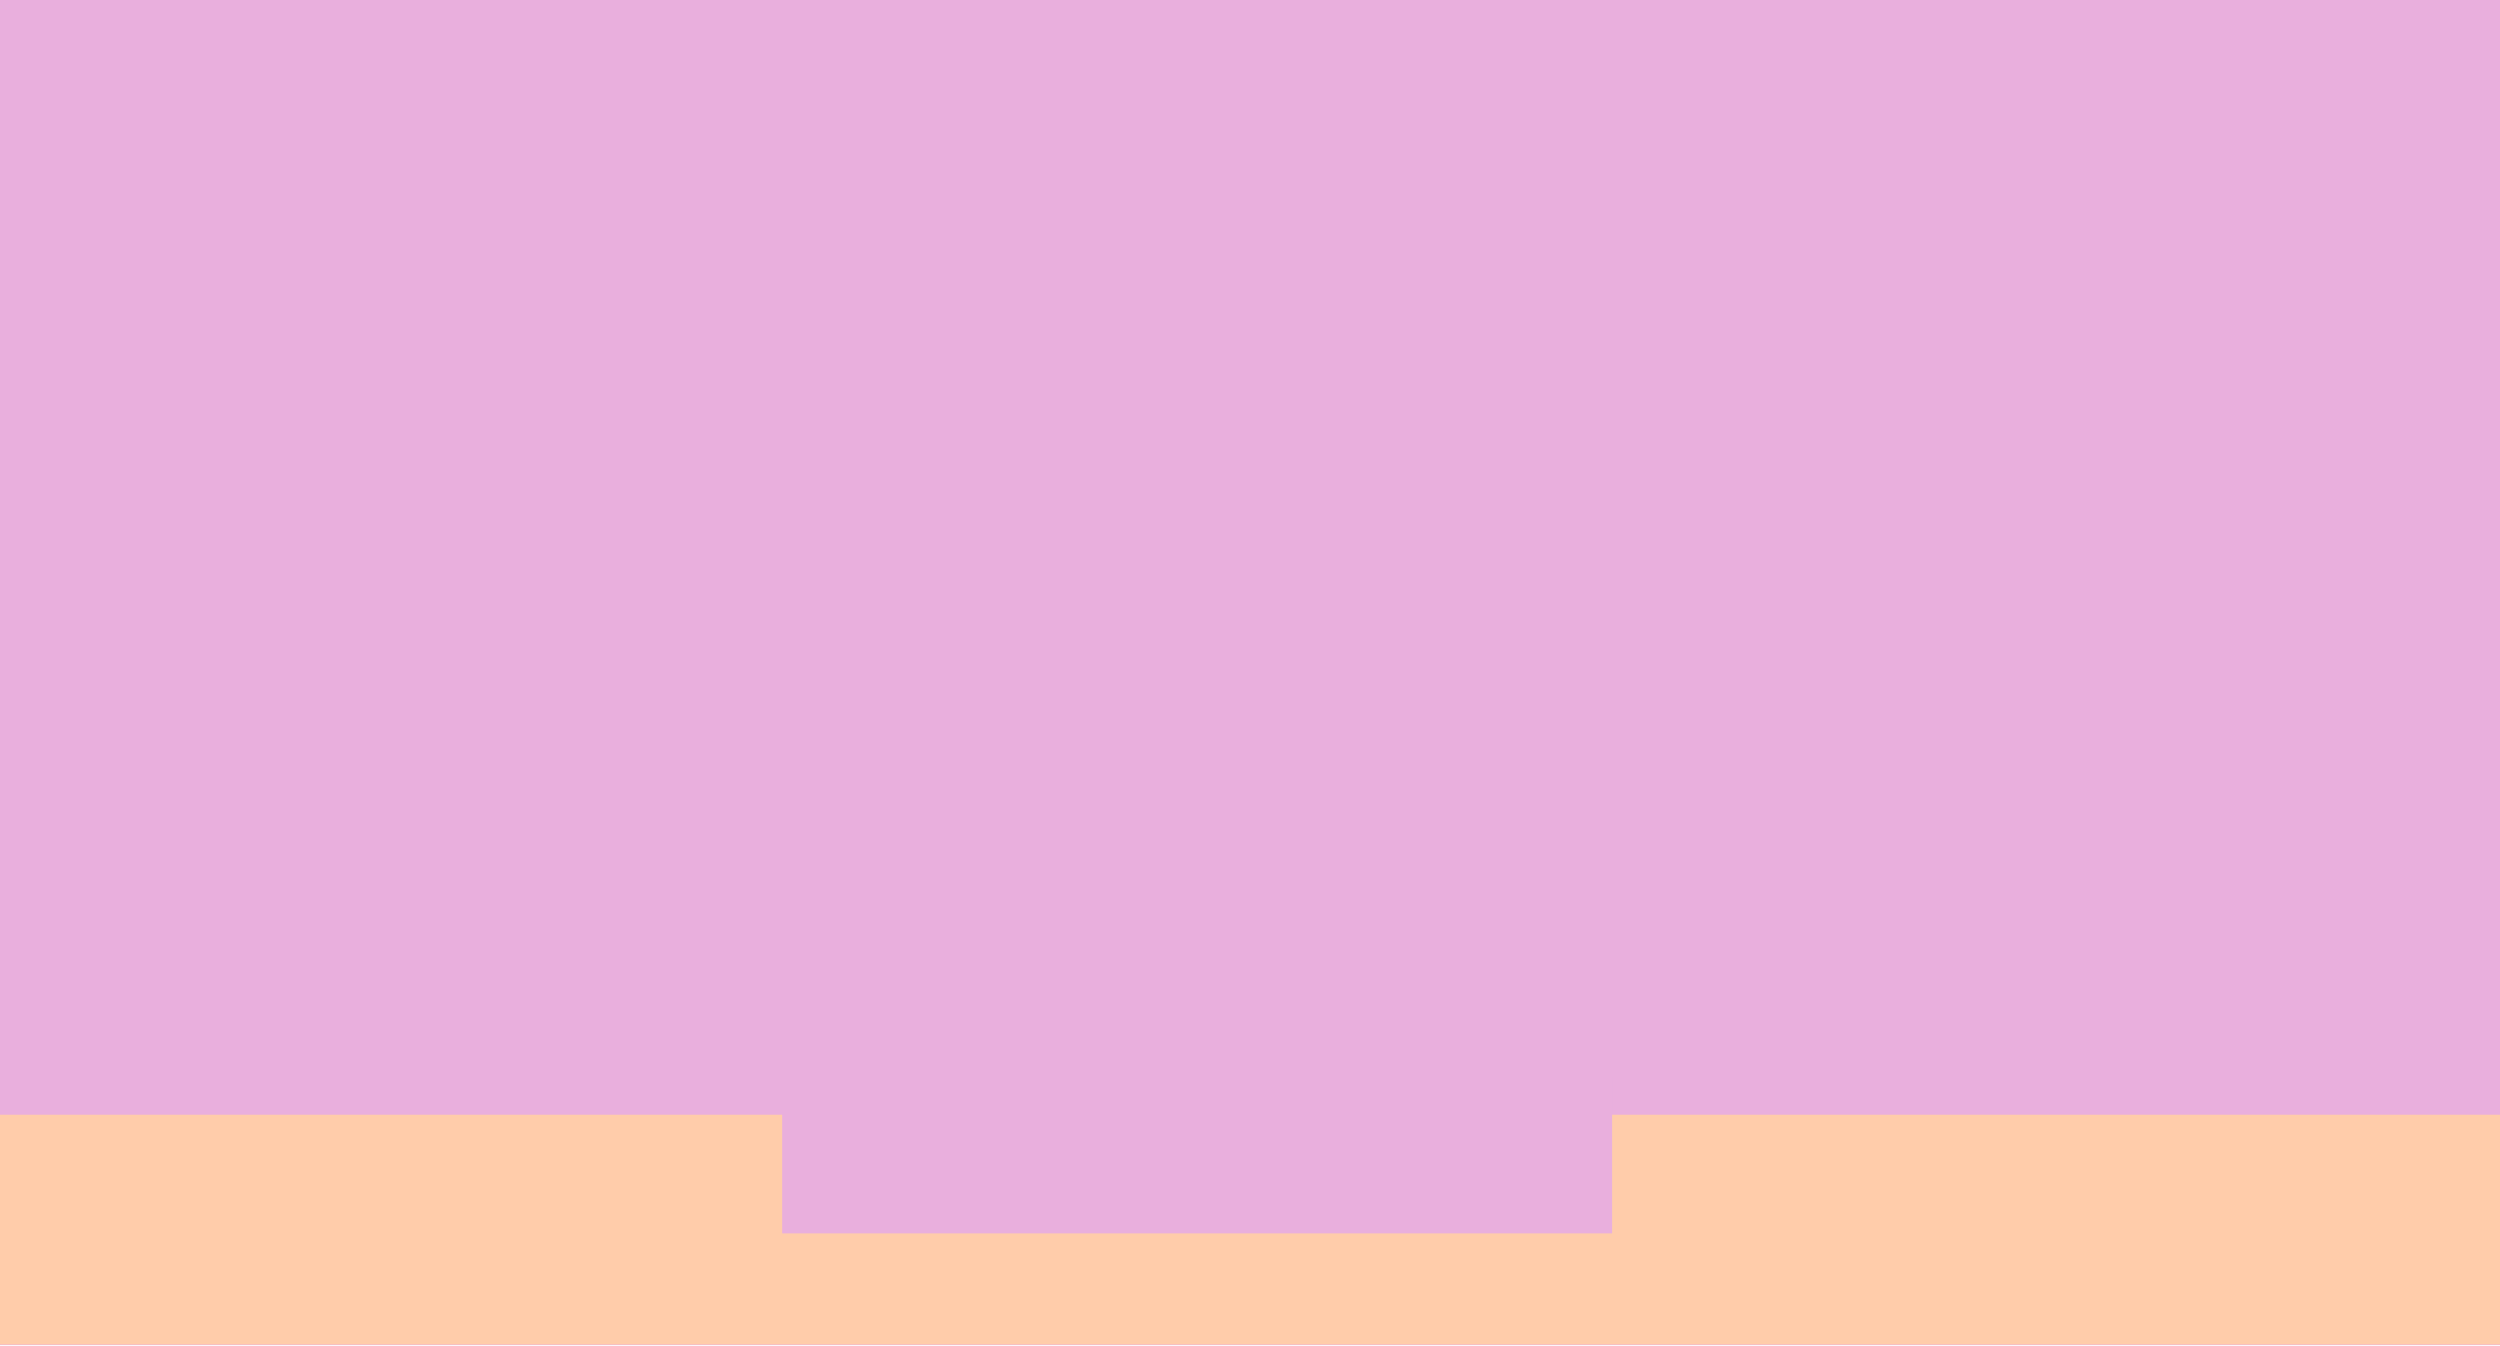
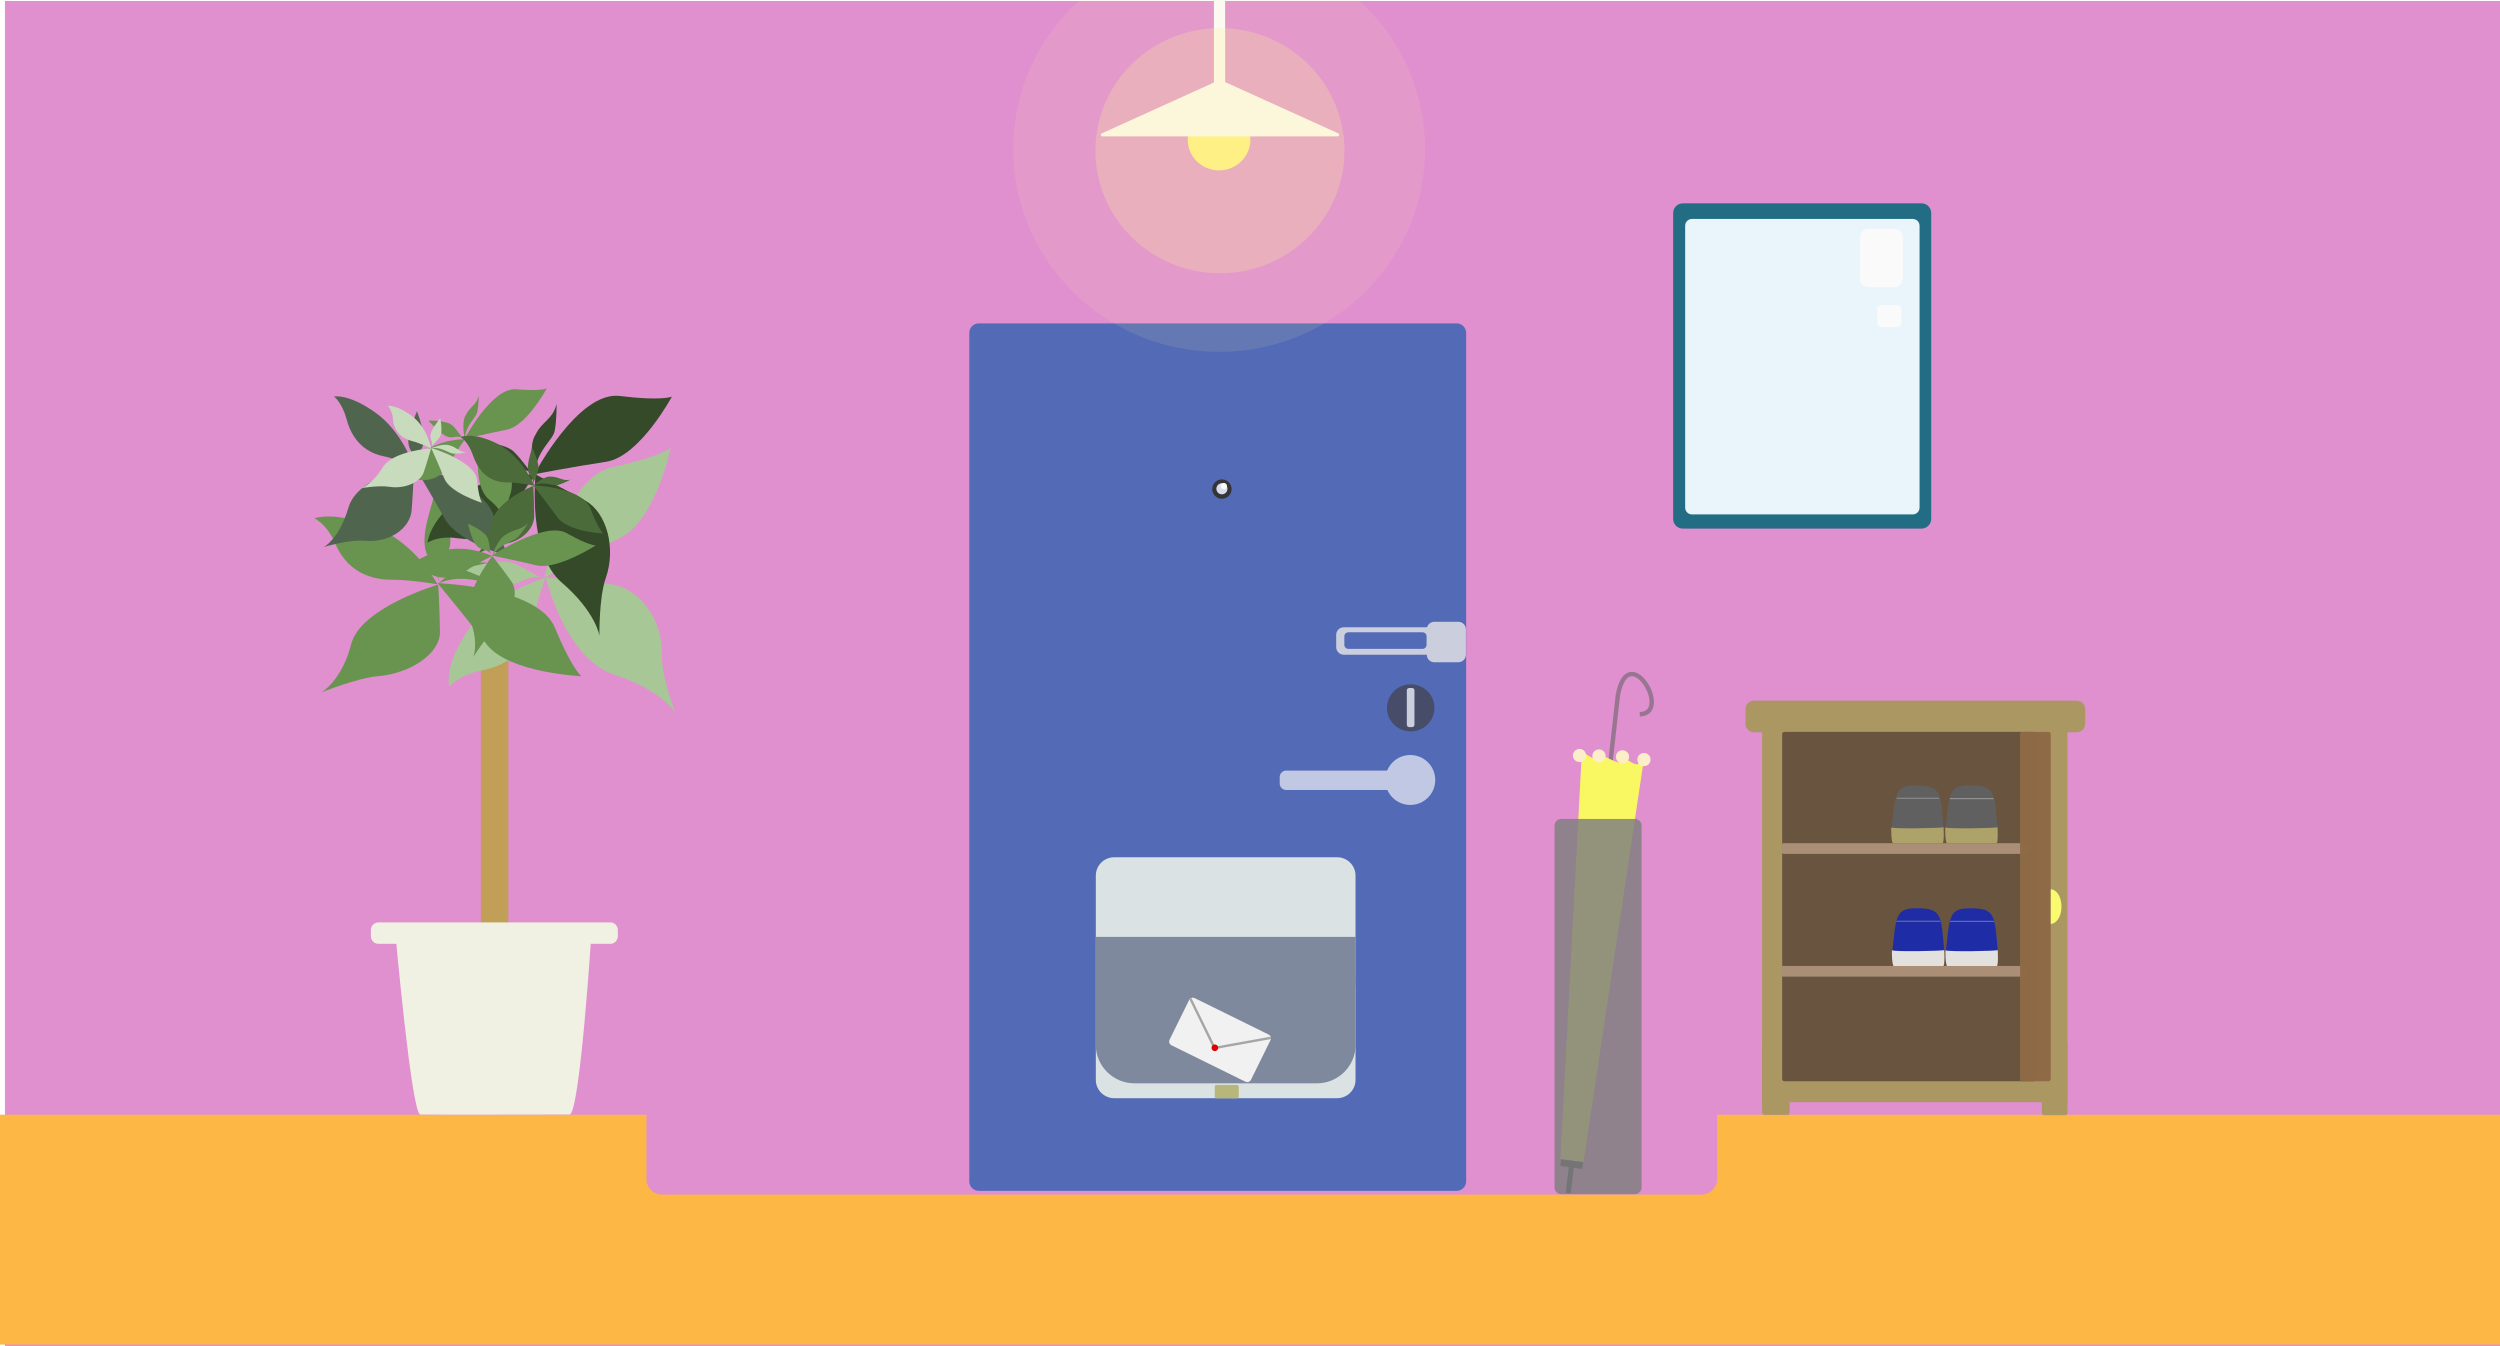
<svg xmlns="http://www.w3.org/2000/svg" width="1301" height="700" id="svg4844" version="1.1">
-   <defs id="defs4846" />
+   <defs id="defs4846">
+     </defs>
  <g id="layer1" transform="translate(0,-352.3609)">
-     <rect style="fill:#e9afdd;fill-opacity:1;stroke:none" id="rect4852" width="1304.286" height="700" x="0" y="352.361" />
-     <rect style="fill:#ffccaa;fill-opacity:1;stroke:none" id="rect4860" width="1307.143" height="119.619" x="3.2260223e-006" y="932.456" />
-     <rect style="fill:#e9afdd;fill-opacity:1;stroke:none" id="rect3010" width="431.906" height="81.429" x="407.038" y="912.789" />
-     <rect style="fill:#939dac;fill-opacity:1;stroke:none" id="rect3780" width="258.571" height="451.429" x="-384.334" y="82.094" />
-     <rect style="fill:#d7eef4;fill-opacity:1;stroke:none" id="rect3782" width="161.429" height="201.429" x="-81.158" y="14.303" />
-     <rect style="fill:#dbe2e3;fill-opacity:1;stroke:none" id="rect3784" width="120" height="131.429" x="-316.11" y="332.701" ry="10" />
+     <rect style="fill:#e08fcf;fill-opacity:1;stroke:none" id="rect4852" width="1304.286" height="700" x="2.568" y="352.857" />
+     <path style="fill:#a8c797;fill-opacity:1;stroke:none" d="m 284.027,652.886 c 0,0 10.028,42.193 35.403,50.49 25.374,8.297 31.944,19.892 31.944,19.892 0,0 -7.391,-19.423 -7.043,-30.871 0.541,-17.772 -11.77,-34.101 -26.364,-35.96 -13.839,-1.762 -33.94,-3.551 -33.94,-3.551 z" id="path6747-6" />
+     <rect style="fill:#fcb745;fill-opacity:1;stroke:none" id="rect4860" width="1307.143" height="119.619" x="3.2260223e-006" y="932.456" />
+     <rect style="fill:#e08fcf;fill-opacity:1;stroke:none" id="rect3010" width="557.165" height="61.226" x="336.408" y="912.789" ry="8.081" />
+     <rect style="fill:#536bb7;fill-opacity:1;stroke:none" id="rect3780" width="258.571" height="451.429" x="504.411" y="520.648" ry="4.949" />
+     <g id="g5912" transform="matrix(0.7175572,0,0,0.7175572,252.0775,164.918)">
+       <rect y="408.699" x="862.143" height="235.894" width="187.143" id="rect3782-0" style="fill:#236d84;fill-opacity:1;stroke:none" ry="7.039" />
+       <rect y="420.012" x="870.84" height="214.286" width="170" id="rect3782" style="fill:#e9f4fb;fill-opacity:1;stroke:none" ry="4.927" />
+     </g>
+     <rect style="fill:#dbe2e3;fill-opacity:1;stroke:none" id="rect3784" width="135.152" height="125.368" x="570.265" y="798.484" ry="9.539" />
+     <rect style="fill:#fafafa;fill-opacity:1;stroke:none" id="rect5916" width="22.434" height="30.495" x="967.836" y="471.387" ry="4.574" />
+     <rect style="fill:#fafafa;fill-opacity:1;stroke:none" id="rect5916-5" width="12.506" height="11.648" x="976.952" y="510.998" ry="2.252" />
+     <g id="g5946" style="fill:#c1c8e4;fill-opacity:1" transform="matrix(0.9187155,0,0,0.9187155,58.29397,80.9914)">
+       <rect ry="3.665" y="731.864" x="661.429" height="10.994" width="70" id="rect5936" style="fill:#c1c8e4;fill-opacity:1;stroke:none" />
+       <path transform="translate(0,352.3609)" d="m 749.533,384.832 c 0,7.81 -6.332,14.142 -14.142,14.142 -7.81,0 -14.142,-6.332 -14.142,-14.142 0,-7.81 6.332,-14.142 14.142,-14.142 7.81,0 14.142,6.332 14.142,14.142 z" id="path5944" style="fill:#c1c8e4;fill-opacity:1;stroke:none" />
+     </g>
+     <path style="fill:#474d69;fill-opacity:1;stroke:none" id="path5950" d="m 735.896,372.711 a 10.102,10.102 0 1 1 -20.203,0 10.102,10.102 0 1 1 20.203,0 z" transform="matrix(0,1.212132,-1.212132,0,1185.895,-159.0333)" />
+     <rect style="fill:#cbcedc;fill-opacity:1;stroke:none" id="rect5967" width="20.356" height="3.979" x="710.39" y="-736.087" ry="1.224" transform="matrix(0,1,-1,0,0,0)" />
+     <rect style="fill:#cbcedc;fill-opacity:1;stroke:none" id="rect5969" width="20.357" height="21.071" x="742.5" y="675.932" ry="3.929" />
+     <rect style="fill:#cbcedc;fill-opacity:1;stroke:none" id="rect5971" width="59.643" height="14.286" x="695.357" y="678.789" ry="3.929" />
+     <rect style="fill:#536bb7;fill-opacity:1;stroke:none" id="rect5971-2" width="42.797" height="8.632" x="699.597" y="681.408" ry="2.093" />
+     <path style="fill:#353535;fill-opacity:1;stroke:none" id="path5993" d="m 616.698,256.038 a 5.051,5.051 0 1 1 -10.102,0 5.051,5.051 0 1 1 10.102,0 z" transform="translate(24.24366,350.8457)" />
+     <path transform="matrix(1.141421,0,0,1.141421,-62.25631,314.4732)" style="fill:#d9dcef;fill-opacity:1;stroke:none" id="path5993-0" d="m 614.173,256.038 a 2.525,2.525 0 1 1 -5.051,0 2.525,2.525 0 1 1 5.051,0 z" />
+     <path style="fill:#fafafa;fill-opacity:1;stroke:none" id="path6013" d="m 638.973,253.192 a 0.781,0.781 0 1 1 -1.562,0 0.781,0.781 0 1 1 1.562,0 z" transform="matrix(2.131371,0,0,2.131371,-723.3392,65.70037)" />
+     <path style="fill:none;stroke:#636363;stroke-width:2.3;stroke-linecap:butt;stroke-linejoin:round;stroke-opacity:0.576;stroke-miterlimit:4;stroke-dasharray:none" d="m 837.669,400.237 4.293,-38.638 c 5.613,-29.126 28.463,9.729 11.364,10.102" id="path7284" transform="translate(0,352.3609)" />
+     <path style="fill:#f9f863;fill-opacity:1;stroke:none" d="m 812.017,955.704 12.037,1.428 31.527,-210.263 c 0,0 -0.981,0.014 -2.925,2.834 -1.205,1.747 -6.578,-2.694 -9.352,-4.05 -0.036,3.015 0.687,3.768 -1.262,3.377 -2.855,-0.573 -10.886,-5.03 -10.886,-5.03 0.512,4.257 1.137,3.743 -1.072,3.391 -1.56,-0.249 -6.875,-3.979 -6.875,-3.979 z" id="path6017" />
+     <path style="fill:#404040;fill-opacity:1;stroke:none" d="m 812.283,955.609 -0.294,3.548 4.389,0.521 -1.589,13.395 2.633,0.312 1.571,-13.248 4.389,0.521 0.544,-3.518 z" id="path6019" />
+     <rect style="fill:#808080;fill-opacity:0.839;stroke:none" id="rect6015" width="45.296" height="195.245" x="808.99" y="778.544" ry="3.456" />
+     <g id="g6066" style="fill:#fbeec9;fill-opacity:1" transform="matrix(1.41971,0,0,1.41971,-333.8539,-313.1816)">
+       <path transform="matrix(2.551816,0,0,2.551816,-1257.867,-255.1504)" d="m 812.92,392.219 c 0,0.523 -0.424,0.947 -0.947,0.947 -0.523,0 -0.947,-0.424 -0.947,-0.947 0,-0.523 0.424,-0.947 0.947,-0.947 0.523,0 0.947,0.424 0.947,0.947 z" id="path6033" style="fill:#fbeec9;fill-opacity:1;stroke:none" />
+       <path transform="matrix(2.551816,0,0,2.551816,-1271.365,-254.9793)" d="m 821.001,392.219 c 0,0.523 -0.424,0.947 -0.947,0.947 -0.523,0 -0.947,-0.424 -0.947,-0.947 0,-0.523 0.424,-0.947 0.947,-0.947 0.523,0 0.947,0.424 0.947,0.947 z" id="path6039" style="fill:#fbeec9;fill-opacity:1;stroke:none" />
+       <path transform="matrix(2.551816,0,0,2.551816,-1262.73,-254.6636)" d="m 821.001,392.219 c 0,0.523 -0.424,0.947 -0.947,0.947 -0.523,0 -0.947,-0.424 -0.947,-0.947 0,-0.523 0.424,-0.947 0.947,-0.947 0.523,0 0.947,0.424 0.947,0.947 z" id="path6039-4" style="fill:#fbeec9;fill-opacity:1;stroke:none" />
+       <path transform="matrix(2.551816,0,0,2.551816,-1254.871,-253.6636)" d="m 821.001,392.219 c 0,0.523 -0.424,0.947 -0.947,0.947 -0.523,0 -0.947,-0.424 -0.947,-0.947 0,-0.523 0.424,-0.947 0.947,-0.947 0.523,0 0.947,0.424 0.947,0.947 z" id="path6039-46" style="fill:#fbeec9;fill-opacity:1;stroke:none" />
+     </g>
+     <g id="g6096" style="fill:#ab9761;fill-opacity:1">
+       <rect ry="4.395" y="716.99" x="908.362" height="16.451" width="176.775" id="rect6072" style="fill:#ab9761;fill-opacity:1;stroke:none" />
+       <rect y="725.218" x="917.011" height="200.714" width="158.887" id="rect6074" style="fill:#ab9761;fill-opacity:1;stroke:none" />
+       <rect y="894.504" x="1062.584" height="38.214" width="13.314" id="rect6076" style="fill:#ab9761;fill-opacity:1;stroke:none" ry="1.25" />
+       <rect y="894.325" x="916.978" height="38.214" width="14.348" id="rect6076-7" style="fill:#ab9761;fill-opacity:1;stroke:none" ry="1.25" />
+     </g>
+     <path style="fill:#fafa71;fill-opacity:1;stroke:none" id="path6106" d="m 959.286,472.5 a 8.929,8.929 0 1 1 -17.857,0 8.929,8.929 0 1 1 17.857,0 z" transform="matrix(0.6323045,0,0,1,466.2172,351.6466)" />
+     <rect style="fill:#c19f57;fill-opacity:1;stroke:none" id="rect6132" width="14.286" height="211.429" x="250.245" y="672.361" ry="4.949" />
+     <rect style="fill:#f0f0e3;fill-opacity:1;stroke:none" id="rect6124" width="128.534" height="11.159" x="192.995" y="832.372" ry="3.94" />
+     <path style="fill:#f0f0e3;fill-opacity:1;stroke:none" d="m 205.644,836.967 c 0,0 8.534,95.234 13.07,95.394 4.441,0.157 74.162,0 77.685,0 5.35,0 11.427,-94.736 11.427,-94.736 z" id="path6126" />
+     <path style="fill:#689450;fill-opacity:1;stroke:none" d="m 228.048,656.558 c 0,0 -40.396,11.873 -45.288,31.009 -4.892,19.136 -15.496,25.137 -15.496,25.137 0,0 18.234,-7.458 29.595,-8.475 17.637,-1.58 32.171,-12.227 32.105,-22.91 -0.063,-10.131 -0.915,-24.76 -0.915,-24.76 z" id="path6747" />
+     <path style="fill:#a8c797;fill-opacity:1;stroke:none" d="m 283.353,652.932 c 0,0 9.938,-51.761 35.215,-57.374 25.277,-5.613 30.434,-10.032 30.434,-10.032 0,0 -7.631,37.406 -26.111,46.67 -18.48,9.264 -39.539,20.736 -39.539,20.736 z" id="path6749-4" />
+     <path style="fill:#689450;fill-opacity:1;stroke:none" d="m 227.652,656.417 c 0,0 -10.794,-20.819 -31.895,-29.529 -21.547,-8.894 -32.116,-4.819 -32.116,-4.819 0,0 6.577,3.111 10.772,13.05 7.357,17.431 22.61,19.028 29.97,18.946 8.672,-0.096 23.27,2.352 23.27,2.352 z" id="path6751" />
+     <path style="fill:#689450;fill-opacity:1;stroke:none" d="m 228.013,656.036 c 0,0 13.53,-12.251 22.481,-10.966 10.413,0.02 14.654,6.039 24.698,3.734 0,0 -8.051,4.389 -15.957,6.649 -6.116,1.748 -17.731,-5.503 -31.222,0.583 z" id="path6753" />
+     <path style="fill:#a8c797;fill-opacity:1;stroke:none" d="m 283.87,653.058 c 0,0 -26.166,7.201 -39.588,26.257 -13.705,19.458 -10.476,30.316 -10.476,30.316 0,0 4.65,-5.878 16.999,-8.389 21.657,-4.404 25.817,-18.909 26.819,-26.041 1.18,-8.403 6.247,-22.143 6.247,-22.143 z" id="path6751-0" />
+     <path style="fill:#689450;fill-opacity:1;stroke:none" d="m 227.72,655.836 c 0,0 52.205,1.711 61.007,23.106 8.802,21.395 13.818,25.317 13.818,25.317 0,0 -37.786,-1.63 -49.296,-16.574 -11.51,-14.944 -25.529,-31.849 -25.529,-31.849 z" id="path6749" />
+     <path style="fill:#a8c797;fill-opacity:1;stroke:none" d="m 306.959,647.353 c 0,0 -7.577,-11.282 -5.696,-17.756 1.105,-7.687 5.969,-10.185 5.328,-17.844 0,0 2.379,6.408 3.21,12.483 0.643,4.701 -5.897,12.513 -2.842,23.117 z" id="path6753-2" />
+     <path style="fill:#a8c797;fill-opacity:1;stroke:none" d="m 240.849,648.599 c 0,0 18.731,-6.227 26.293,-3.147 7.562,3.08 11.692,6.625 13.868,6.847 2.176,0.222 2.45,0.386 2.45,0.386 0,0 -5.446,-1.217 -12.007,2.17 -8.033,4.147 -19.944,-2.131 -30.605,-6.255 z" id="path6753-8-9" />
+     <path style="fill:#344a28;fill-opacity:1;stroke:none" d="m 278.672,599.283 c 0,0 -4.164,40.956 13.608,56.197 17.772,15.242 19.658,27.668 19.658,27.668 0,0 -0.287,-19.706 3.281,-29.876 5.54,-15.787 0.454,-34.227 -10.605,-40.378 -10.487,-5.833 -25.941,-13.613 -25.941,-13.613 z" id="path6747-3" />
+     <path style="fill:#689450;fill-opacity:1;stroke:none" d="m 226.227,609.068 c 0,0 10.19,19.25 7.75,27.957 -2.439,8.707 -5.954,13.773 -5.877,16.167 0.076,2.395 -0.073,2.719 -0.073,2.719 0,0 0.584,-6.103 -4.397,-12.644 -6.1,-8.009 -0.586,-21.961 2.598,-34.199 z" id="path6753-8" />
+     <path style="fill:#344a28;fill-opacity:1;stroke:none" d="m 278.498,599.389 c 0,0 -22.858,-1.573 -38.999,11.411 -16.482,13.258 -17.039,23.996 -17.039,23.996 0,0 5.384,-3.848 15.916,-2.31 18.471,2.699 25.946,-9.045 28.792,-15.139 3.354,-7.181 11.329,-17.958 11.329,-17.958 z" id="path6751-4" />
+     <g id="g6842" transform="matrix(0.5919413,0.1265606,-0.05134716,0.6019865,84.7346,196.6708)" style="fill:#4f654e;fill-opacity:1">
+       <path id="path6747-0" d="m 273.357,604.462 c 0,0 -47.878,17.915 -53.677,46.789 -5.799,28.874 -18.367,37.928 -18.367,37.928 0,0 21.612,-11.253 35.077,-12.788 20.904,-2.384 38.13,-18.449 38.052,-34.569 -0.074,-15.286 -1.085,-37.36 -1.085,-37.36 z" style="fill:#4f654e;fill-opacity:1;stroke:none" />
+       <path id="path6751-3" d="m 273.131,604.321 c 0,0 -12.48,-27.142 -36.878,-38.497 -24.913,-11.595 -37.134,-6.282 -37.134,-6.282 0,0 7.605,4.055 12.455,17.013 8.506,22.725 26.142,24.807 34.652,24.7 10.027,-0.126 26.905,3.067 26.905,3.067 z" style="fill:#4f654e;fill-opacity:1;stroke:none" />
+       <path id="path6753-22" d="m 273.492,603.94 c 0,0 13.53,-12.251 22.481,-10.966 10.413,0.02 14.654,6.039 24.698,3.734 0,0 -8.051,4.389 -15.957,6.649 -6.116,1.748 -17.731,-5.503 -31.222,0.583 z" style="fill:#4f654e;fill-opacity:1;stroke:none" />
+       <path id="path6749-47" d="m 273.199,603.739 c 0,0 62.173,2.115 72.655,28.56 10.482,26.444 16.456,31.292 16.456,31.292 0,0 -45,-2.015 -58.708,-20.486 -13.708,-18.471 -30.402,-39.366 -30.402,-39.366 z" style="fill:#4f654e;fill-opacity:1;stroke:none" />
+       <path id="path6753-8-7" d="m 271.706,556.972 c 0,0 10.19,19.25 7.75,27.957 -2.439,8.707 -5.954,13.773 -5.877,16.167 0.076,2.395 -0.073,2.719 -0.073,2.719 0,0 0.584,-6.103 -4.397,-12.644 -6.1,-8.009 -0.586,-21.961 2.598,-34.199 z" style="fill:#4f654e;fill-opacity:1;stroke:none" />
+     </g>
+     <path style="fill:#344a28;fill-opacity:1;stroke:none" d="m 278.361,598.986 c 0,0 -3.743,-14.342 0.207,-20.214 3.586,-7.399 9.161,-8.099 11.028,-16.131 0,0 0.242,7.417 -0.924,13.911 -0.902,5.024 -9.849,10.494 -10.312,22.434 z" id="path6753-35" />
+     <path style="fill:#689450;fill-opacity:1;stroke:none" d="m 249.031,587.172 c 0,0 -2.554,18.558 5.446,25.117 8,6.559 8.683,12.133 8.683,12.133 0,0 0.168,-8.888 1.976,-13.542 2.807,-7.224 0.733,-15.454 -4.296,-18.031 -4.769,-2.444 -11.809,-5.677 -11.809,-5.677 z" id="path6747-4" />
+     <path style="fill:#344a28;fill-opacity:1;stroke:none" d="m 278.123,599.117 c 0,0 22.776,-43.412 44.471,-40.687 21.695,2.725 27.062,0.342 27.062,0.342 0,0 -16.817,31.235 -34.161,33.874 -17.344,2.639 -37.372,6.47 -37.372,6.47 z" id="path6749-2" />
+     <path style="fill:#689450;fill-opacity:1;stroke:none" d="m 241.934,580.95 c 0,0 -13.406,-0.403 -23.146,7.897 -9.946,8.476 -10.481,15.03 -10.481,15.03 0,0 3.24,-2.475 9.401,-1.793 10.806,1.196 15.427,-6.139 17.218,-9.921 2.111,-4.455 7.007,-11.214 7.007,-11.214 z" id="path6751-5" />
+     <path style="fill:#344a28;fill-opacity:1;stroke:none" d="m 245.603,582.172 c 0,0 16.671,0.163 21.793,5.251 5.122,5.088 7.384,9.538 9.049,10.405 1.665,0.868 1.836,1.099 1.836,1.099 0,0 -3.977,-2.765 -10.162,-1.74 -7.574,1.256 -15.231,-8.038 -22.515,-15.015 z" id="path6753-8-1" />
+     <path style="fill:#689450;fill-opacity:1;stroke:none" d="m 241.862,580.708 c 0,0 -1.922,-8.645 0.513,-12.318 2.251,-4.594 5.542,-5.156 6.795,-10.094 0,0 -0.001,4.512 -0.812,8.496 -0.627,3.082 -5.993,6.631 -6.496,13.916 z" id="path6753-3" />
+     <path style="fill:#689450;fill-opacity:1;stroke:none" d="m 241.719,580.793 c 0,0 14.23,-26.996 26.93,-25.863 12.7,1.133 15.901,-0.448 15.901,-0.448 0,0 -10.491,19.434 -20.737,21.463 -10.247,2.029 -22.094,4.848 -22.094,4.848 z" id="path6749-1" />
+     <path style="fill:#689450;fill-opacity:1;stroke:none" d="m 222.931,571.261 c 0,0 9.796,-0.305 12.709,2.669 2.912,2.975 4.155,5.631 5.117,6.119 0.962,0.488 1.058,0.625 1.058,0.625 0,0 -2.284,-1.588 -5.94,-0.813 -4.477,0.949 -8.798,-4.527 -12.944,-8.6 z" id="path6753-8-3" />
+     <path style="fill:#4b6b3a;fill-opacity:1;stroke:none" d="m 277.559,605.219 c 0,0 -19.575,7.512 -21.946,19.619 -2.371,12.107 -7.509,15.904 -7.509,15.904 0,0 8.836,-4.718 14.341,-5.362 8.546,-1 15.59,-7.736 15.557,-14.495 -0.03,-6.41 -0.444,-15.665 -0.444,-15.665 z" id="path6747-69" />
+     <path style="fill:#4b6b3a;fill-opacity:1;stroke:none" d="m 278.125,605.16 c 0,0 -6.475,-15.361 -19.134,-21.788 -12.926,-6.562 -19.266,-3.556 -19.266,-3.556 0,0 3.946,2.295 6.462,9.629 4.413,12.861 13.563,14.04 17.979,13.979 5.202,-0.071 13.959,1.736 13.959,1.736 z" id="path6751-8" />
+     <path style="fill:#4b6b3a;fill-opacity:1;stroke:none" d="m 277.614,605 c 0,0 5.532,-5.137 9.191,-4.598 4.257,0.008 5.991,2.532 10.098,1.566 0,0 -3.292,1.841 -6.524,2.788 -2.501,0.733 -7.249,-2.308 -12.765,0.244 z" id="path6753-84" />
+     <path style="fill:#4b6b3a;fill-opacity:1;stroke:none" d="m 277.495,604.916 c 0,0 25.419,0.887 29.705,11.975 4.286,11.088 6.728,13.121 6.728,13.121 0,0 -18.398,-0.845 -24.003,-8.59 -5.604,-7.745 -12.43,-16.506 -12.43,-16.506 z" id="path6749-14" />
+     <path style="fill:#4b6b3a;fill-opacity:1;stroke:none" d="m 276.884,585.306 c 0,0 4.166,8.072 3.169,11.723 -0.997,3.651 -2.434,5.775 -2.403,6.779 0.031,1.004 -0.03,1.14 -0.03,1.14 0,0 0.239,-2.559 -1.798,-5.302 -2.494,-3.358 -0.24,-9.208 1.062,-14.34 z" id="path6753-8-5" />
+     <path style="fill:#c8dbbd;fill-opacity:1;stroke:none" d="m 224.34,585.699 c 0,0 -19.878,1.119 -25.304,10.04 -5.426,8.922 -11.136,10.647 -11.136,10.647 0,0 9.33,-1.547 14.525,-0.709 8.064,1.3 16.303,-2.267 18.096,-7.578 1.7,-5.037 3.818,-12.4 3.818,-12.4 z" id="path6747-7" />
+     <path style="fill:#c8dbbd;fill-opacity:1;stroke:none" d="m 224.272,585.63 c 0,0 -1.585,-10.175 -9.399,-16.344 -7.979,-6.299 -13.136,-5.771 -13.136,-5.771 0,0 2.377,2.093 2.721,6.84 0.603,8.325 6.944,10.769 10.129,11.583 3.753,0.959 9.686,3.692 9.686,3.692 z" id="path6751-30" />
+     <path style="fill:#c8dbbd;fill-opacity:1;stroke:none" d="m 224.449,585.54 c 0,0 6.43,-2.681 9.622,-1.366 3.88,1.045 4.782,3.449 8.787,3.692 0,0 -3.498,0.641 -6.701,0.596 -2.478,-0.035 -5.989,-3.579 -11.708,-2.922 z" id="path6753-27" />
+     <path style="fill:#c8dbbd;fill-opacity:1;stroke:none" d="m 224.363,585.445 c 0,0 22.944,6.897 23.863,16.643 0.92,9.746 2.599,11.937 2.599,11.937 0,0 -16.552,-5.151 -19.575,-12.595 -3.024,-7.444 -6.887,-15.984 -6.887,-15.984 z" id="path6749-7" />
+     <path style="fill:#c8dbbd;fill-opacity:1;stroke:none" d="m 229.092,569.909 c 0,0 1.624,7.35 -0.27,9.971 -1.894,2.621 -3.777,3.937 -4.019,4.733 -0.242,0.795 -0.335,0.887 -0.335,0.887 0,0 0.908,-1.95 -0.21,-4.599 -1.369,-3.244 2.264,-7.284 4.834,-10.993 z" id="path6753-8-70" />
+     <path style="fill:#689450;fill-opacity:1;stroke:none" d="m 256.211,641.678 c 0,0 -16.362,21.056 -11.582,33.33 4.78,12.274 1.587,19.386 1.587,19.386 0,0 6.584,-10.657 12.073,-15.304 8.521,-7.213 11.972,-18.292 7.856,-24.138 -3.903,-5.544 -9.934,-13.274 -9.934,-13.274 z" id="path6747-2" />
+     <path style="fill:#689450;fill-opacity:1;stroke:none" d="m 256.076,641.696 c 0,0 -12.32,-6.095 -25.845,-2.824 -13.81,3.34 -17.799,8.984 -17.799,8.984 0,0 4.346,-0.832 9.744,2.414 9.467,5.693 17.692,1.098 21.38,-1.524 4.345,-3.089 12.52,-7.05 12.52,-7.05 z" id="path6751-00" />
+     <path style="fill:#689450;fill-opacity:1;stroke:none" d="m 256.137,641.447 c 0,0 2.804,-8.568 7.036,-10.817 4.55,-3.153 7.926,-2.249 11.726,-6.137 0,0 -2.403,4.042 -5.281,7.264 -2.227,2.493 -9.133,3.378 -13.481,9.689 z" id="path6753-86" />
+     <path style="fill:#689450;fill-opacity:1;stroke:none" d="m 255.959,641.463 c 0,0 27.674,-18.101 38.945,-11.654 11.272,6.447 15.106,6.399 15.106,6.399 0,0 -20.153,12.925 -30.813,10.36 -10.66,-2.565 -23.238,-5.106 -23.238,-5.106 z" id="path6749-45" />
+     <path style="fill:#689450;fill-opacity:1;stroke:none" d="m 243.465,624.887 c 0,0 9.322,3.917 10.462,7.827 1.14,3.911 0.889,6.822 1.528,7.671 0.64,0.849 0.656,1.012 0.656,1.012 0,0 -1.29,-2.4 -5.121,-3.269 -4.691,-1.065 -5.817,-7.819 -7.526,-13.241 z" id="path6753-8-0" />
+     <rect style="fill:#695441;fill-opacity:0.996;stroke:none" id="rect6926" width="132.004" height="181.827" x="927.446" y="733.227" ry="1.136" />
+     <rect style="fill:#ab9077;fill-opacity:0.996;stroke:none" id="rect6928-6" width="128.794" height="5.556" x="926.815" y="855.042" ry="1.136" />
+     <rect style="fill:#ab9077;fill-opacity:0.996;stroke:none" id="rect6928" width="129.3" height="5.556" x="927.111" y="791.15" ry="1.136" />
+     <rect style="fill:#8e6a47;fill-opacity:0.996;stroke:none" id="rect6924" width="15.94" height="181.786" x="1051.249" y="733.254" ry="1.136" />
+     <g id="g7019-6" transform="translate(0.01252995,64.1269)" />
+     <g id="g7019-6-1" transform="translate(30.30459,64.14469)">
+       <path id="path6950-0-3-7" d="m 982.255,783.772 27.143,-0.089 c -1.746,-18.876 -0.959,-22.693 -13.965,-22.8 -11.636,-0.095 -11.083,3.844 -13.177,22.889 z" style="fill:#1f2ea7;fill-opacity:0.996;stroke:none" />
+       <path id="path6952-8-8-5" d="m 982.255,782.709 c -0.38,0.026 -0.096,8.231 0.801,8.225 10.148,-0.07 18.529,0.061 25.739,0 0.95,-0.008 0.553,-8.695 0.513,-8.314 -0.058,0.553 -27.053,1.002 -27.053,0.089 z" style="fill:#e3e2de;fill-opacity:0.996;stroke:none" />
+     </g>
+     <rect style="fill:#939393;fill-opacity:0.996;stroke:none" id="rect6993-6-9-4" width="22.925" height="0.379" x="1014.752" y="831.582" ry="0.189" />
+     <g id="g7019-6-1-8" transform="translate(30.19063,0.1996712)">
+       <path id="path6950-0-3-7-8" d="m 982.255,783.772 27.143,-0.089 c -1.746,-18.876 -0.959,-22.693 -13.965,-22.8 -11.636,-0.095 -11.083,3.844 -13.177,22.889 z" style="fill:#616161;fill-opacity:0.996;stroke:none" />
+       <path id="path6952-8-8-5-4" d="m 982.255,782.709 c -0.38,0.026 -0.096,8.231 0.801,8.225 10.148,-0.07 18.529,0.061 25.739,0 0.95,-0.008 0.553,-8.695 0.513,-8.314 -0.058,0.553 -27.053,1.002 -27.053,0.089 z" style="fill:#aea46b;fill-opacity:0.996;stroke:none" />
+     </g>
+     <rect style="fill:#939393;fill-opacity:0.996;stroke:none" id="rect6993-6-9-4-1" width="22.981" height="0.631" x="1014.579" y="767.637" ry="0.316" />
+     <g id="g7019-6-1-8-1" transform="translate(2.099283,0.194743)">
+       <path id="path6950-0-3-7-8-7" d="m 982.255,783.772 27.143,-0.089 c -1.746,-18.876 -0.959,-22.693 -13.965,-22.8 -11.636,-0.095 -11.083,3.844 -13.177,22.889 z" style="fill:#616161;fill-opacity:0.996;stroke:none" />
+       <path id="path6952-8-8-5-4-0" d="m 982.255,782.709 c -0.38,0.026 -0.096,8.231 0.801,8.225 10.148,-0.07 18.529,0.061 25.739,0 0.95,-0.008 0.553,-8.695 0.513,-8.314 -0.058,0.553 -27.053,1.002 -27.053,0.089 z" style="fill:#aea46b;fill-opacity:0.996;stroke:none" />
+     </g>
+     <rect style="fill:#939393;fill-opacity:0.996;stroke:none" id="rect6993-6-9-4-1-2" width="22.211" height="0.505" x="986.993" y="767.505" ry="0.253" />
+     <g id="g7019-6-1-5" transform="translate(2.456425,64.12331)">
+       <path id="path6950-0-3-7-6" d="m 982.255,783.772 27.143,-0.089 c -1.746,-18.876 -0.959,-22.693 -13.965,-22.8 -11.636,-0.095 -11.083,3.844 -13.177,22.889 z" style="fill:#1f2ea7;fill-opacity:0.996;stroke:none" />
+       <path id="path6952-8-8-5-8" d="m 982.255,782.709 c -0.38,0.026 -0.096,8.231 0.801,8.225 10.148,-0.07 18.529,0.061 25.739,0 0.95,-0.008 0.553,-8.695 0.513,-8.314 -0.058,0.553 -27.053,1.002 -27.053,0.089 z" style="fill:#e3e2de;fill-opacity:0.996;stroke:none" />
+     </g>
+     <rect style="fill:#939393;fill-opacity:0.996;stroke:none" id="rect6993-6-9-4-8" width="22.925" height="0.379" x="986.904" y="831.56" ry="0.189" />
+     <path style="fill:#ffef7c;fill-opacity:0.996;stroke:none" id="path7246" d="m 649.023,87.342 a 12.374,12.122 0 1 1 -24.749,0 12.374,12.122 0 1 1 24.749,0 z" transform="matrix(1.317476,0,0,1.317476,-204.3735,309.9845)" />
+     <g id="g7242" style="fill:#fbfafa;fill-opacity:0.996;stroke:#fbfafa;stroke-opacity:0.996" transform="translate(0,-11.11168)">
+       <rect y="362.813" x="632.143" height="43.834" width="5" id="rect7238" style="fill:#fbfafa;fill-opacity:0.996;stroke:#fbfafa;stroke-width:0.821;stroke-opacity:0.996" />
+       <path id="path7240" d="m 634.881,405.863 -61.243,27.779 122.486,0 z" style="fill:#fbfafa;fill-opacity:0.996;stroke:#fbfafa;stroke-width:1.616;stroke-linecap:butt;stroke-linejoin:round;stroke-miterlimit:4;stroke-opacity:0.996;stroke-dasharray:none" />
+     </g>
+     <path style="fill:#fff297;fill-opacity:0.251;stroke:none" id="path7248" d="m 617.203,52.492 a 78.792,78.792 0 1 1 -157.584,0 78.792,78.792 0 1 1 157.584,0 z" transform="matrix(0.8225514,0,0,0.8095584,191.9921,388.2806)" />
+     <path style="fill:#fff297;fill-opacity:0.1;stroke:none" d="m 561.839,352.356 c -21.259,19.278 -34.594,46.901 -34.594,77.594 0,58.262 47.99,105.5 107.188,105.5 59.197,0 107.188,-47.238 107.188,-105.5 0,-30.693 -13.304,-58.316 -34.562,-77.594 l -145.219,0 z" id="path7248-9" />
+     <rect style="fill:#7f899e;fill-opacity:1;stroke:none" id="rect7286" width="73.571" height="5.362" x="600.776" y="893.965" ry="1.81" />
+     <rect style="fill:#7f899e;fill-opacity:1;stroke:none" id="rect7286-2" width="73.571" height="6.076" x="601.133" y="905.805" ry="2.051" />
+     <rect style="fill:#7f899e;fill-opacity:1;stroke:none" id="rect7278" width="135.243" height="75.887" x="570.231" y="840.229" ry="20.124" />
+     <rect style="fill:#b7b77c;fill-opacity:1;stroke:none" id="rect7280" width="12.5" height="6.974" x="632.143" y="916.949" ry="0.872" />
+     <rect style="fill:#7f899e;fill-opacity:1;stroke:none" id="rect7278-9" width="135.243" height="25.498" x="570.29" y="839.917" ry="0" />
+     <rect style="fill:#f2f1f1;fill-opacity:1;stroke:none" id="rect7324" width="47.214" height="27.35" x="940.907" y="507.113" ry="2.148" transform="matrix(0.8969739,0.4420835,-0.4420835,0.8969739,0,0)" />
+     <path style="fill:none;stroke:#a6a6a6;stroke-width:1.259;stroke-linecap:butt;stroke-linejoin:miter;stroke-miterlimit:4;stroke-opacity:1;stroke-dasharray:none" d="m 661.362,892.438 -29.324,5.292 -12.587,-25.738" id="path7332" />
+     <path style="fill:#de0000;fill-opacity:1;stroke:none" id="path7330" d="m 620.25,528.5 a 2.25,2.25 0 1 1 -4.5,0 2.25,2.25 0 1 1 4.5,0 z" transform="matrix(0.694583,0.3423329,-0.3423329,0.694583,383.879,318.989)" />
  </g>
</svg>
